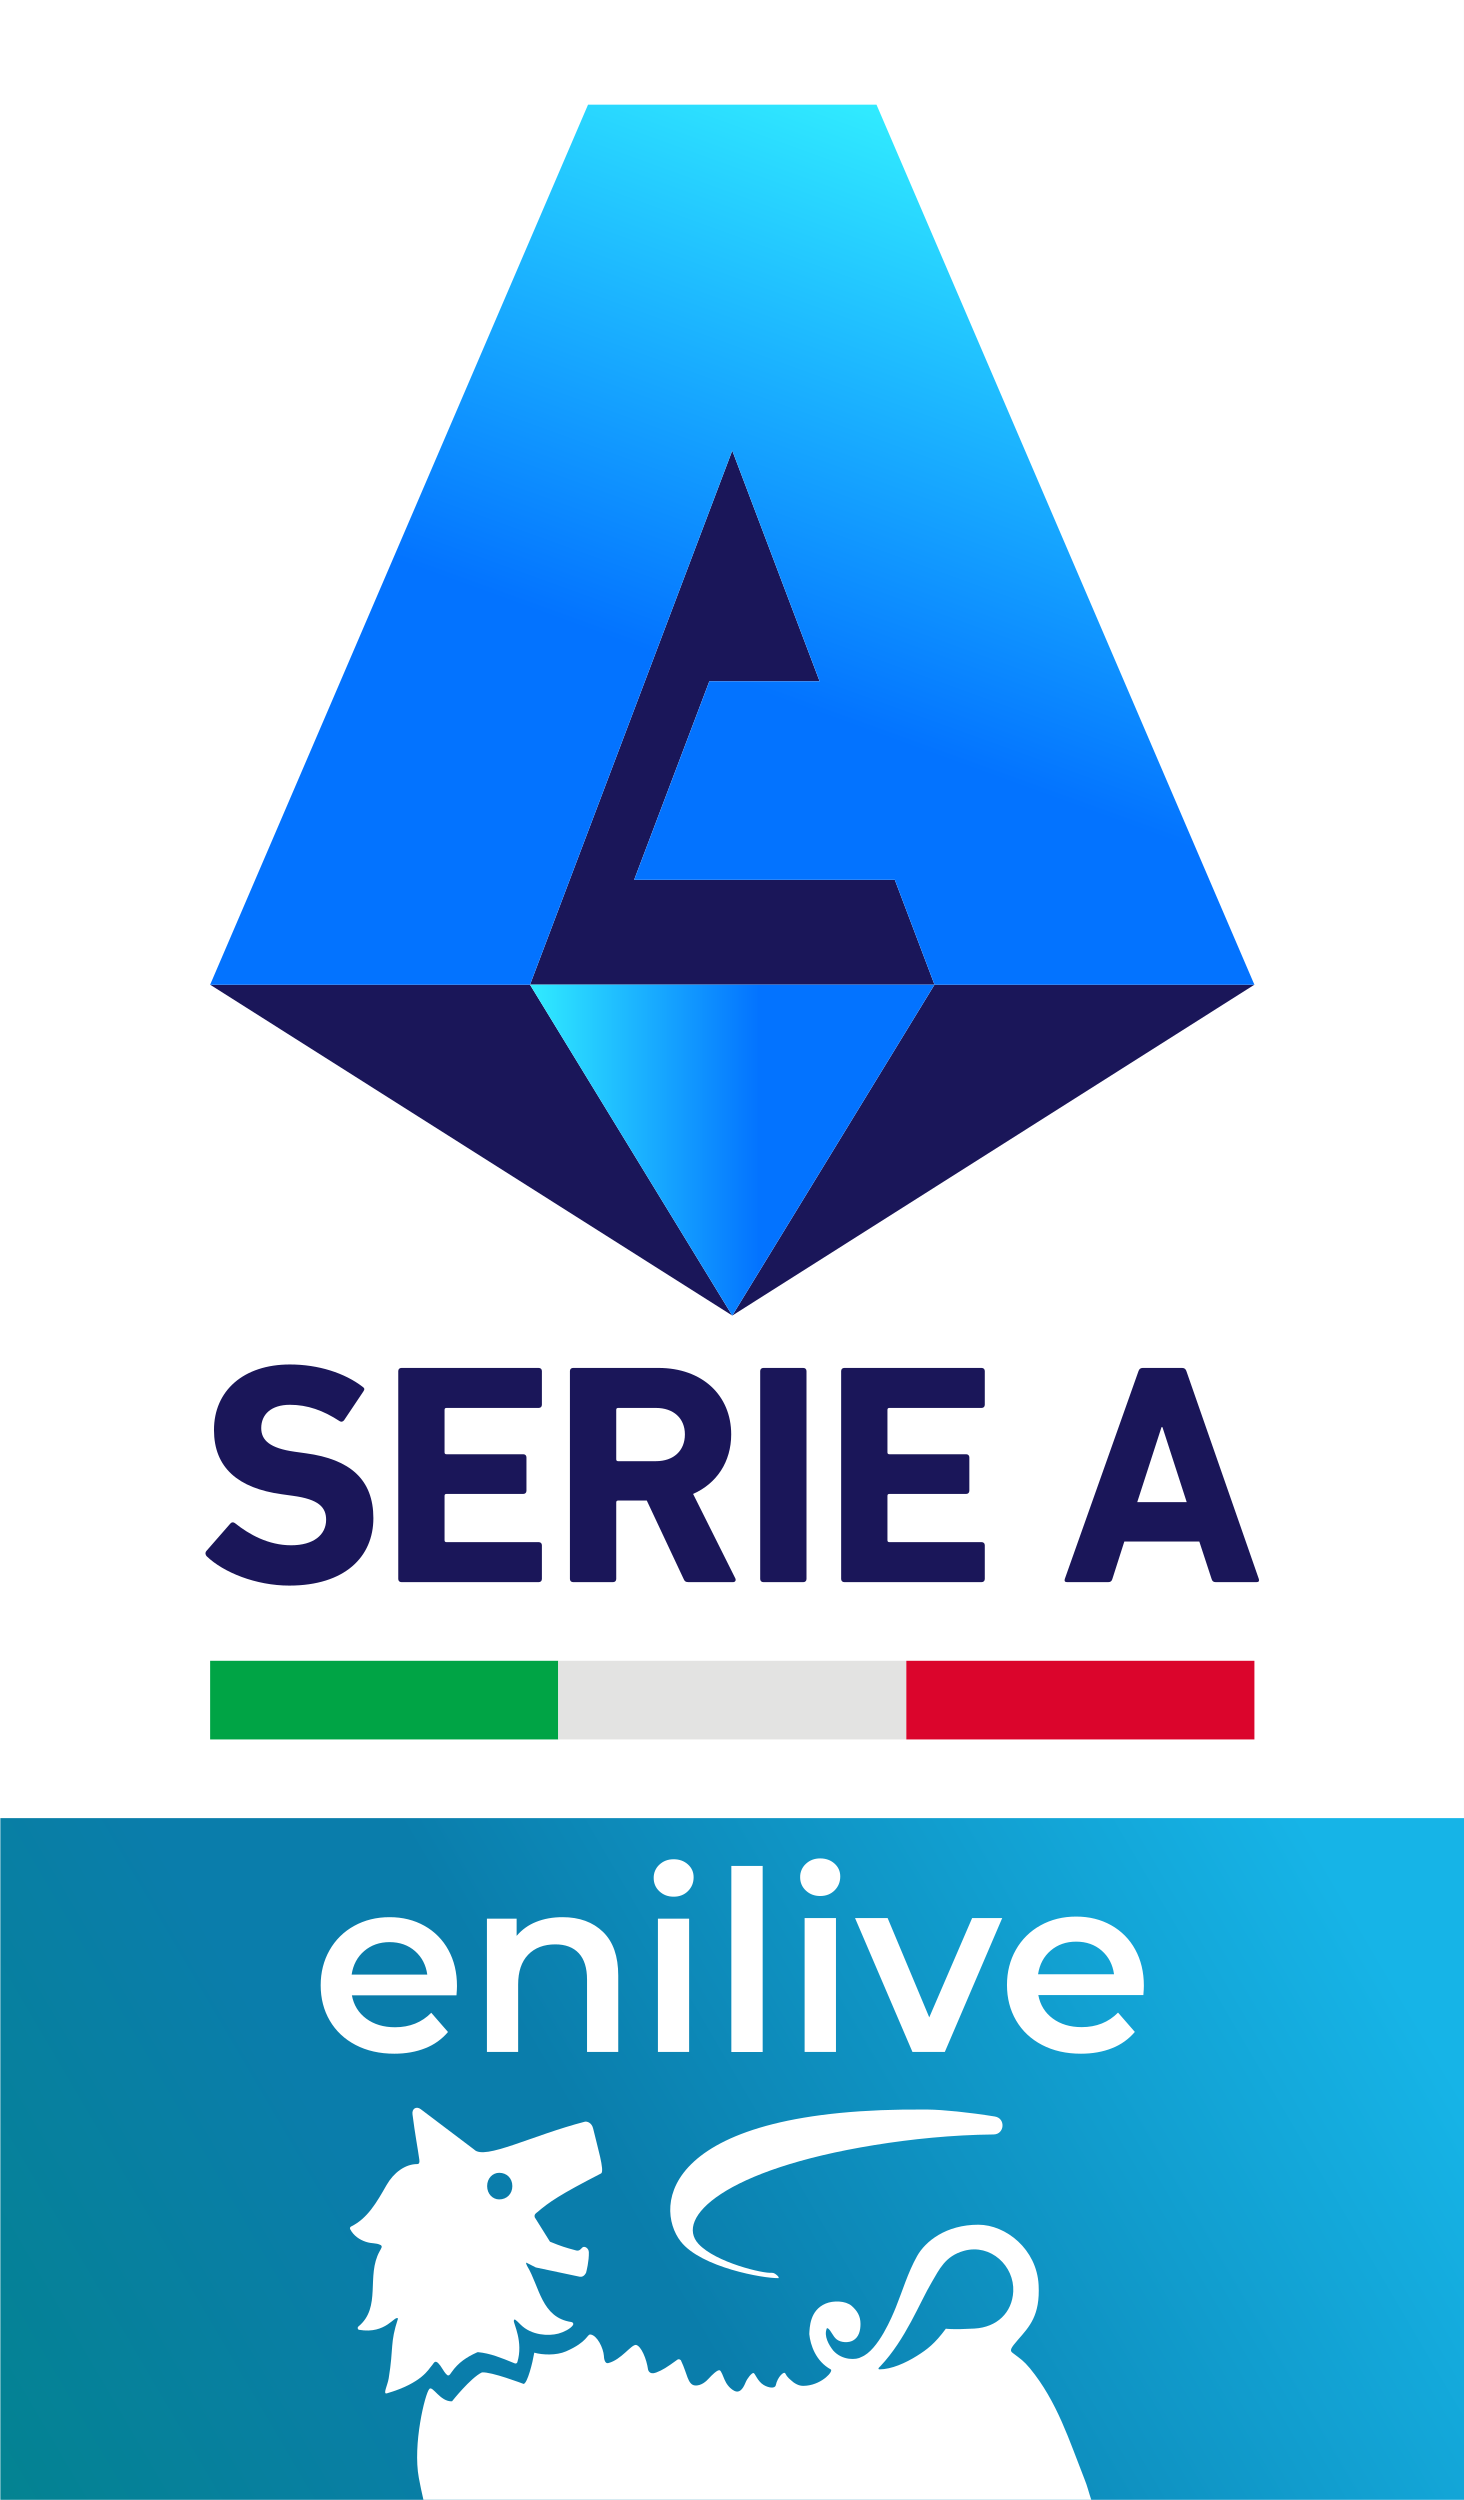
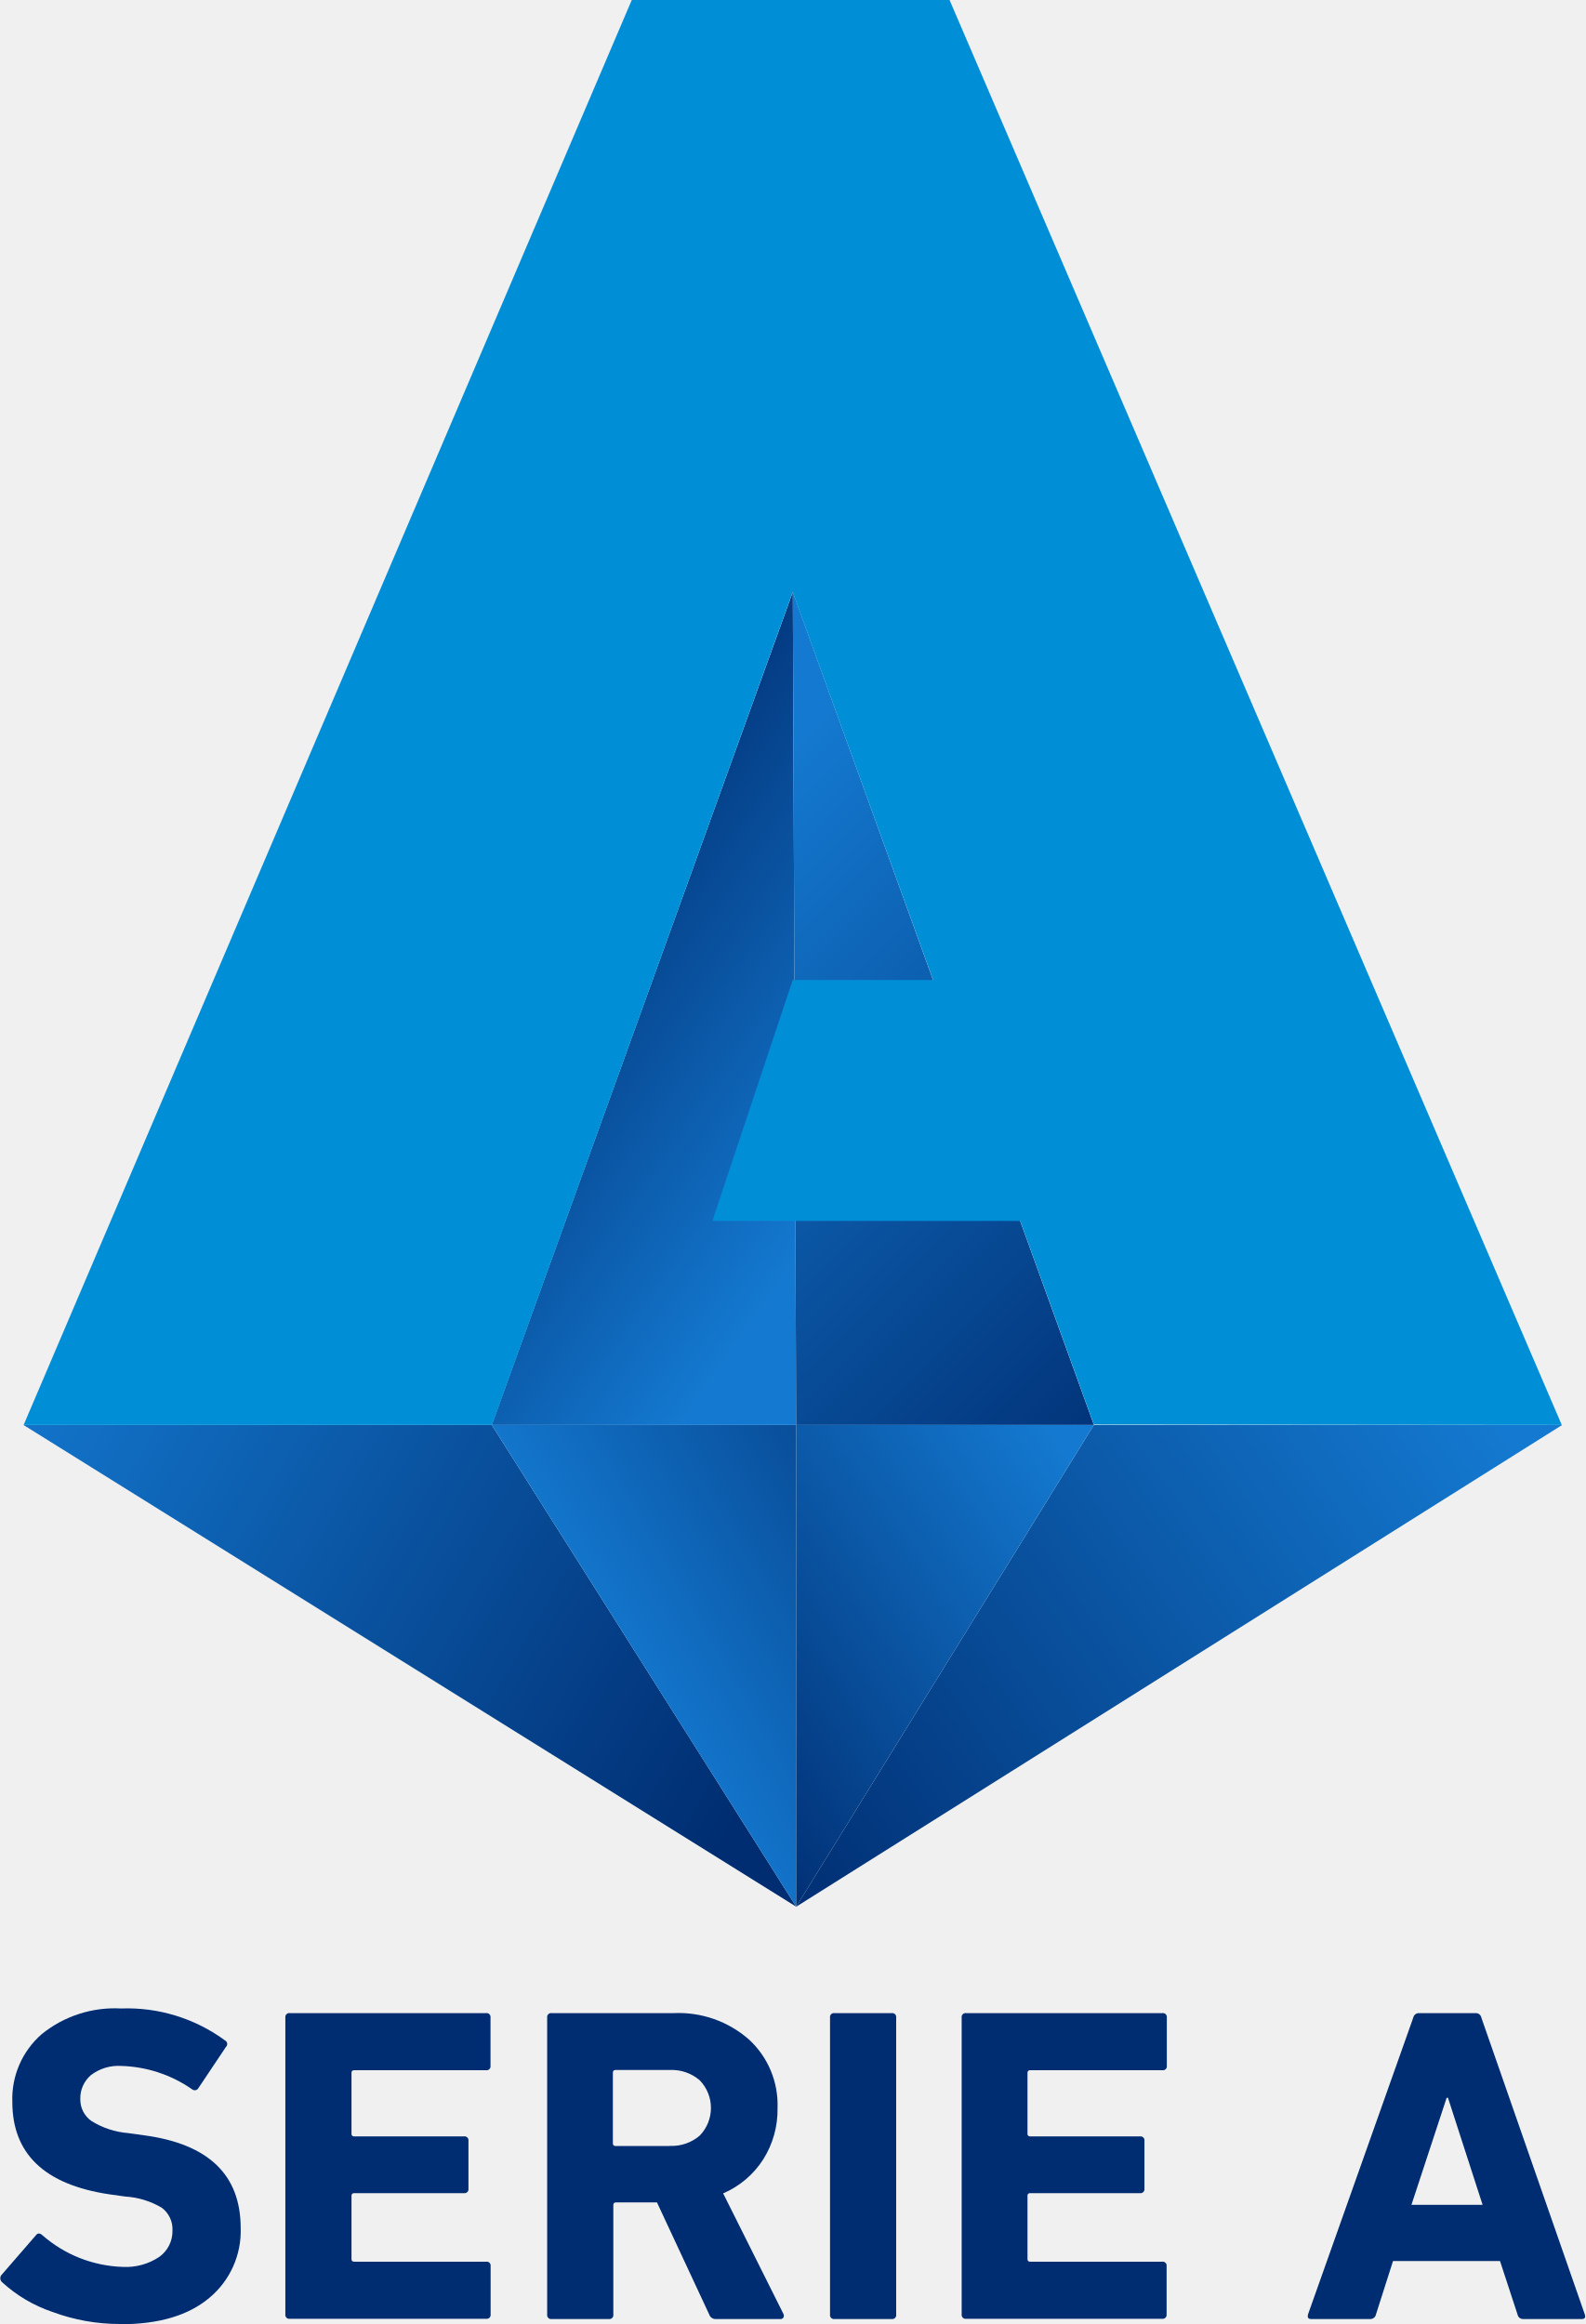
- <svg xmlns="http://www.w3.org/2000/svg" xml:space="preserve" width="240.009" height="409.914" viewBox="0 0 63.502 108.456">
+ <svg xmlns="http://www.w3.org/2000/svg" xmlns:xlink="http://www.w3.org/1999/xlink" viewBox="0 0 140.17 205.5">
  <defs>
-     <clipPath id="h" clipPathUnits="userSpaceOnUse">
-       <path d="M0 2160h3840V0H0Z" />
-     </clipPath>
-     <clipPath id="k" clipPathUnits="userSpaceOnUse">
-       <path d="M0 2160h3840V0H0Z" />
-     </clipPath>
-     <clipPath id="a" clipPathUnits="userSpaceOnUse">
-       <path d="M1194.42 1940.44h55.86v-75.05h-55.86z" />
-     </clipPath>
-     <clipPath id="b" clipPathUnits="userSpaceOnUse">
-       <path d="M1198.08 1936.67h47.54v-66.28h-47.54z" />
-     </clipPath>
-     <clipPath id="c" clipPathUnits="userSpaceOnUse">
-       <path d="M1201.81 1932.01h41.29v-10.09h-41.29z" />
-     </clipPath>
-     <clipPath id="d" clipPathUnits="userSpaceOnUse">
-       <path d="M1201.1 1924.5h41.45v-4.72h-41.45z" />
-     </clipPath>
-     <clipPath id="e" clipPathUnits="userSpaceOnUse">
-       <path d="M1214.75 1882.45h13.82v-5.16h-13.82z" />
-     </clipPath>
-     <clipPath id="f" clipPathUnits="userSpaceOnUse">
-       <path d="M1209.6 1921.31h24.67v-37.99h-24.67z" />
-     </clipPath>
-     <linearGradient id="g" x1="0" x2="1" y1="0" y2="0" gradientTransform="scale(187.6533 -187.6533) rotate(-30 -8.726 -39.948)" gradientUnits="userSpaceOnUse" spreadMethod="pad">
-       <stop offset="0" style="stop-opacity:1;stop-color:#008684" />
-       <stop offset=".036" style="stop-opacity:1;stop-color:#008684" />
-       <stop offset=".405" style="stop-opacity:1;stop-color:#0a7dab" />
-       <stop offset=".47" style="stop-opacity:1;stop-color:#0a7dab" />
-       <stop offset=".515" style="stop-opacity:1;stop-color:#0a7dab" />
-       <stop offset=".916" style="stop-opacity:1;stop-color:#16b4e7" />
-       <stop offset="1" style="stop-opacity:1;stop-color:#16b4e7" />
+     <linearGradient id="a" x1="2314" y1="-2145.55" x2="3070.55" y2="-2582.34" gradientTransform="matrix(0.09, 0, 0, -0.09, -206.59, -79.41)" gradientUnits="userSpaceOnUse">
+       <stop offset="0" stop-color="#147ad1" />
+       <stop offset="1" stop-color="#002d71" />
    </linearGradient>
-     <linearGradient id="i" x1="0" x2="1" y1="0" y2="0" gradientTransform="matrix(39.03276 0 0 -39.03276 3602.812 1974.39)" gradientUnits="userSpaceOnUse" spreadMethod="pad">
-       <stop offset="0" style="stop-opacity:1;stop-color:#31ecff" />
-       <stop offset=".567" style="stop-opacity:1;stop-color:#0373ff" />
-       <stop offset=".812" style="stop-opacity:1;stop-color:#0373ff" />
-       <stop offset="1" style="stop-opacity:1;stop-color:#0373ff" />
-     </linearGradient>
-     <linearGradient id="j" x1="0" x2="1" y1="0" y2="0" gradientTransform="scale(-101.7819 101.7819) rotate(-70 -3.415 35.784)" gradientUnits="userSpaceOnUse" spreadMethod="pad">
-       <stop offset="0" style="stop-opacity:1;stop-color:#31ecff" />
-       <stop offset=".561" style="stop-opacity:1;stop-color:#0373ff" />
-       <stop offset=".803" style="stop-opacity:1;stop-color:#0373ff" />
-       <stop offset="1" style="stop-opacity:1;stop-color:#0373ff" />
-     </linearGradient>
+     <linearGradient id="b" x1="3668.37" y1="-2124.41" x2="2957.64" y2="-2622.07" xlink:href="#a" />
+     <linearGradient id="c" x1="2851.38" y1="-2466.72" x2="3290.12" y2="-2213.42" xlink:href="#a" />
+     <linearGradient id="d" x1="3146.18" y1="-2031.19" x2="2768.36" y2="-1766.63" xlink:href="#a" />
+     <linearGradient id="e" x1="2924.64" y1="-1749.55" x2="3468.92" y2="-2293.83" xlink:href="#a" />
+     <linearGradient id="f" x1="3307.36" y1="-2250.91" x2="2898.31" y2="-2537.34" xlink:href="#a" />
  </defs>
-   <path d="M730.809 911.846H0V2160h730.808z" style="fill:#fff;fill-opacity:1;fill-rule:nonzero;stroke:none;stroke-width:5.174" transform="matrix(.0869 0 0 -.0869 0 187.6895)" />
-   <g style="display:inline">
-     <path d="M3692.949 1844.164h-141.236v65.774h141.236z" style="fill:url(#g);stroke:none" transform="matrix(.44962 0 0 -.44962 -1596.905 937.621)" />
-   </g>
-   <g clip-path="url(#h)" style="display:inline" transform="matrix(.44962 0 0 -.44962 -1596.905 937.621)">
-     <path d="M0 0c-.122.121-.183.334-.031.517l2.31 2.644c.122.152.304.152.456.03 1.368-1.094 3.222-2.127 5.41-2.127 2.158 0 3.374 1.002 3.374 2.462 0 1.215-.729 1.975-3.191 2.309l-1.095.153C3.039 6.565.699 8.54.699 12.187c0 3.8 2.857 6.323 7.325 6.323 2.735 0 5.289-.821 7.021-2.158.182-.122.213-.244.061-.456l-1.854-2.767c-.122-.151-.274-.182-.426-.09-1.58 1.033-3.1 1.58-4.802 1.58-1.824 0-2.766-.942-2.766-2.249 0-1.185.851-1.945 3.221-2.279l1.095-.153c4.255-.577 6.505-2.522 6.505-6.261 0-3.738-2.766-6.503-8.116-6.503C4.741-2.826 1.61-1.55 0 0" style="fill:#1a1659;fill-opacity:1;fill-rule:nonzero;stroke:none" transform="translate(3571.624 1935.2)" />
-     <path d="M0 0c0 .182.122.303.304.303h13.251c.183 0 .305-.121.305-.303v-3.252c0-.183-.122-.304-.305-.304H4.65c-.122 0-.182-.061-.182-.183v-4.103c0-.122.06-.182.182-.182h7.416c.182 0 .304-.122.304-.304v-3.222c0-.182-.122-.304-.304-.304H4.65c-.122 0-.182-.061-.182-.182v-4.286c0-.121.06-.182.182-.182h8.905c.183 0 .305-.122.305-.303v-3.253c0-.182-.122-.304-.305-.304H.304c-.182 0-.304.122-.304.304Z" style="fill:#1a1659;fill-opacity:1;fill-rule:nonzero;stroke:none" transform="translate(3590.103 1953.072)" />
-     <path d="M0 0c0 1.55-1.094 2.553-2.796 2.553h-3.647c-.122 0-.183-.061-.183-.183v-4.772c0-.121.061-.182.183-.182h3.647C-1.094-2.584 0-1.581 0 0m.334-14.254c-.273 0-.365.09-.456.304l-3.556 7.567h-2.765c-.122 0-.183-.06-.183-.182v-7.385c0-.183-.122-.304-.304-.304h-3.86c-.182 0-.304.121-.304.304V6.109c0 .182.122.304.304.304h8.237c4.224 0 7.02-2.644 7.02-6.413 0-2.645-1.398-4.742-3.677-5.745l4.073-8.145c.09-.182 0-.364-.213-.364z" style="fill:#1a1659;fill-opacity:1;fill-rule:nonzero;stroke:none" transform="translate(3617.761 1946.963)" />
-     <path d="M0 0c0 .182.122.303.304.303h3.86c.183 0 .304-.121.304-.303v-20.06c0-.182-.121-.304-.304-.304H.304c-.182 0-.304.122-.304.304Z" style="fill:#1a1659;fill-opacity:1;fill-rule:nonzero;stroke:none" transform="translate(3625.025 1953.072)" />
-     <path d="M0 0c0 .182.121.303.304.303h13.251c.183 0 .305-.121.305-.303v-3.252c0-.183-.122-.304-.305-.304H4.65c-.121 0-.182-.061-.182-.183v-4.103c0-.122.061-.182.182-.182h7.416c.182 0 .304-.122.304-.304v-3.222c0-.182-.122-.304-.304-.304H4.65c-.121 0-.182-.061-.182-.182v-4.286c0-.121.061-.182.182-.182h8.905c.183 0 .305-.122.305-.303v-3.253c0-.182-.122-.304-.305-.304H.304c-.183 0-.304.122-.304.304Z" style="fill:#1a1659;fill-opacity:1;fill-rule:nonzero;stroke:none" transform="translate(3632.836 1953.072)" />
-     <path d="m0 0-2.34 7.234h-.091L-4.772 0Zm-4.65 12.644c.061.181.182.303.395.303h3.83c.213 0 .334-.122.394-.303l6.99-20.06c.062-.183 0-.304-.212-.304H2.796c-.213 0-.334.091-.394.304L1.216-3.8h-7.234l-1.155-3.616c-.061-.213-.182-.304-.395-.304h-3.982c-.213 0-.273.121-.213.304z" style="fill:#1a1659;fill-opacity:1;fill-rule:nonzero;stroke:none" transform="translate(3666.178 1940.428)" />
-     <path d="M3571.952 1925.119h33.586v-7.589h-33.586z" style="fill:#00a445;fill-opacity:1;fill-rule:nonzero;stroke:none" />
-     <path d="M3605.539 1925.119h33.586v-7.589h-33.586z" style="fill:#e3e3e2;fill-opacity:1;fill-rule:nonzero;stroke:none" />
-     <path d="M3639.125 1925.119h33.586v-7.589h-33.586z" style="fill:#db052c;fill-opacity:1;fill-rule:nonzero;stroke:none" />
-     <path d="M0 0c-.129.935-.524 1.693-1.185 2.274-.662.581-1.484.871-2.468.871-.968 0-1.786-.286-2.455-.859C-6.777 1.714-7.185.951-7.33 0Zm2.83-2.008H-7.306c.178-.951.641-1.705 1.391-2.261.75-.557 1.682-.835 2.794-.835 1.419 0 2.589.468 3.508 1.403l1.621-1.863A5.465 5.465 0 0 0-.193-7.136c-.888-.355-1.887-.532-3-.532-1.42 0-2.67.281-3.75.846s-1.915 1.351-2.504 2.359c-.588 1.008-.882 2.149-.882 3.423 0 1.258.286 2.391.858 3.399a6.097 6.097 0 0 0 2.383 2.358c1.016.565 2.161.847 3.435.847 1.258 0 2.383-.278 3.375-.835a5.902 5.902 0 0 0 2.322-2.346c.557-1.008.835-2.174.835-3.496 0-.209-.016-.508-.049-.895m-45.32 9.49c.561 0 1.023.181 1.385.542.361.361.541.807.541 1.337 0 .497-.185.911-.554 1.24-.369.329-.827.494-1.372.494-.547 0-1.004-.173-1.374-.518a1.692 1.692 0 0 1-.553-1.288c0-.515.184-.944.553-1.289.37-.346.827-.518 1.374-.518M-57.496-.996c0 1.252.321 2.212.964 2.878.641.666 1.517 1 2.625 1 .979 0 1.734-.286 2.264-.855.53-.571.795-1.418.795-2.541v-6.985h3.011v7.37c0 1.863-.49 3.267-1.47 4.215-.979.947-2.28 1.421-3.902 1.421-.947 0-1.798-.153-2.553-.458a4.716 4.716 0 0 1-1.879-1.348v1.662h-2.866V-7.499h3.011zm-16.065.963h7.298c-.129.931-.522 1.686-1.18 2.264-.659.578-1.478.868-2.457.868-.964 0-1.779-.286-2.445-.856-.666-.57-1.072-1.328-1.216-2.276m.385-6.792c-1.076.562-1.907 1.345-2.493 2.348-.586 1.004-.879 2.14-.879 3.409 0 1.252.285 2.38.855 3.384a6.067 6.067 0 0 0 2.373 2.348c1.011.562 2.151.843 3.42.843 1.252 0 2.372-.277 3.36-.831a5.885 5.885 0 0 0 2.312-2.336c.554-1.004.831-2.164.831-3.481 0-.209-.016-.505-.048-.891h-10.092c.176-.948.638-1.698 1.385-2.252.746-.554 1.674-.831 2.782-.831 1.412 0 2.577.466 3.492 1.397l1.614-1.855a5.44 5.44 0 0 0-2.192-1.565c-.883-.353-1.878-.53-2.986-.53-1.414 0-2.658.281-3.734.843m29.168-.674h3.01V5.363h-3.01zm10.107 17.949h-3.024V-7.5h3.024zm5.55-2.903c.564 0 1.028.182 1.391.545.363.363.544.81.544 1.343 0 .499-.185.914-.556 1.245-.371.33-.831.496-1.379.496s-1.008-.173-1.379-.52a1.699 1.699 0 0 1-.556-1.294c0-.516.185-.948.556-1.294.371-.347.831-.521 1.379-.521m12.023-15.046 5.539 12.918h-2.903l-4.136-9.58-4.016 9.58h-3.145l5.54-12.918zm-10.502 0h-3.024V5.419h3.024z" style="fill:#fff;fill-opacity:1;fill-rule:nonzero;stroke:none" transform="translate(3659.166 1894.875)" />
-     <path d="m0 0 19.514 51.531L27.94 29.28H17.302l-7.255-19.16h25.149L39.028 0Z" style="fill:#1a1659;fill-opacity:1;fill-rule:nonzero;stroke:none" transform="translate(3602.817 1990.353)" />
-     <path d="m0 0 50.379 31.925H19.514ZM0 0l-50.379 31.925h30.865z" style="fill:#1a1659;fill-opacity:1;fill-rule:nonzero;stroke:none" transform="translate(3622.331 1958.428)" />
-   </g>
-   <g style="display:inline">
-     <path d="m3602.812 1990.353 19.519-31.926 19.514 31.926z" style="fill:url(#i);stroke:none" transform="matrix(.44962 0 0 -.44962 -1596.905 937.621)" />
-   </g>
-   <g style="display:inline">
-     <path d="m3608.416 2075.266-36.464-84.914h30.865l19.514 51.532 8.426-22.251h-10.637l-7.256-19.161h25.149l3.832-10.12h30.865l-36.464 84.914z" style="fill:url(#j);stroke:none" transform="matrix(.44962 0 0 -.44962 -1596.905 937.621)" />
-   </g>
-   <g clip-path="url(#k)" style="display:inline" transform="matrix(.44962 0 0 -.44962 -1596.905 937.621)">
-     <path d="M0 0c-.637 0-1.164.537-1.164 1.287 0 .747.527 1.281 1.164 1.281.738 0 1.268-.534 1.268-1.281C1.268.537.738 0 0 0m8.256 7.497c-5.11-1.323-9.65-3.725-10.668-2.69-.015.015 0 0-.017.013l-5.14 3.886c-.426.322-.866.047-.798-.487.254-2.002.49-3.164.66-4.381.039-.279-.013-.428-.21-.428-1.163 0-2.274-.835-2.956-2.032-.96-1.685-1.837-3.217-3.419-3.993-.092-.046-.138-.159-.09-.251.334-.648.919-1.023 1.503-1.22.649-.218.952-.073 1.442-.317a.188.188 0 0 0 .094-.217c-.036-.127-.115-.228-.192-.381-1.323-2.379.204-5.405-2.054-7.264-.112-.092-.074-.291.068-.316 2.629-.451 3.438 1.447 3.758 1.09-.789-2.395-.404-2.726-.9-5.78-.111-.68-.599-1.565-.167-1.439 3.416.998 4.038 2.376 4.283 2.623.282.284.35.936 1.117-.334.167-.276.415-.618.539-.556.092-.015.233.215.287.293.662.958 1.489 1.479 2.424 1.905.045.021.089.047.138.042 1.18-.116 2.178-.521 3.544-1.083.098-.04.216.007.247.11.597 1.963-.373 3.735-.338 3.992.034.257.162.129.648-.357 1.049-1.05 2.684-1.124 3.645-.874.516.135 1.196.477 1.416.825.078.122-.001.272-.143.292-2.914.419-3.068 3.404-4.282 5.41-.067.112-.129.292-.082.325l.92-.467a493.42 493.42 0 0 1 4.25-.898c.407-.064.601.396.601.396.032.122.291 1.109.266 1.98-.011.394-.442.637-.637.438-.077-.079-.151-.162-.231-.221a.422.422 0 0 0-.358-.055c-1.044.282-1.398.384-2.525.846L3.434-1.734c-.098.298.144.418.237.498 1.15.983 2.162 1.688 6.157 3.742.38.196-.379 2.681-.761 4.323-.127.572-.595.724-.811.668" style="fill:#fff;fill-opacity:1;fill-rule:nonzero;stroke:none" transform="translate(3599.843 1873.148)" />
-     <path d="M0 0c-2.492.406-5.054.657-6.454.672-25.747.273-26.482-9.375-23.862-12.729 1.962-2.512 8.02-3.578 9.455-3.537 0 0 .019.112-.107.223-.203.181-.332.296-.578.294-.742-.102-5.393.982-7.056 2.788-2.288 2.483 2.419 7.181 16.994 9.538 3.501.566 7.433.978 11.481 1.02C.94-1.72 1.053-.172 0 0" style="fill:#fff;fill-opacity:1;fill-rule:nonzero;stroke:none" transform="translate(3647.673 1881.147)" />
-     <path d="M0 0c-2.163-.122-2.755-.011-2.755-.011C-3.828-1.469-4.56-2.014-5.54-2.63c-1.099-.691-2.471-1.307-3.627-1.307-.131.005-.103.111-.03.184.081.085.136.135.136.135 2.425 2.571 3.774 6.122 4.946 8.093.716 1.204 1.274 2.516 3.105 3.026 2.581.718 4.885-1.473 4.757-3.931C3.641 1.541 2.185.124 0 0m5.354-3.833c-.631.748-.843.859-1.687 1.502-.274.212-.177.437.528 1.243 1.12 1.283 2.15 2.352 2 5.286C6.018 7.656 3.036 10.02.378 10.02c-3.133 0-5.118-1.611-5.91-3.029-.904-1.618-1.41-3.37-2.054-4.955-.318-.781-1.691-4.15-3.334-4.783-.442-.288-1.836-.355-2.706.63-.418.533-.927 1.397-.613 2.144h.096c.32-.215.478-.785.864-1.079.425-.322 1.152-.331 1.567-.099.57.319.72.957.72 1.6 0 .782-.326 1.273-.858 1.745-.593.506-1.783.522-2.506.216-1.531-.65-1.541-2.302-1.576-2.939.102-1.075.642-2.633 2.066-3.408.292-.159-.766-1.398-2.318-1.572-.483-.059-.8-.001-1.256.308-.375.318-.626.495-.808.87-.122.252-.745-.326-.919-1.137-.072-.335-.668-.273-1.168.025-.594.354-.822 1.128-.981 1.156-.158.027-.593-.489-.77-.927-.277-.685-.619-1.027-1.078-.797a1.756 1.756 0 0 0-.393.279 2.224 2.224 0 0 0-.253.283c-.044.061-.089.122-.127.186l-.016.027c-.229.4-.336.818-.492 1.06-.038.073-.074.123-.112.135-.188.152-.844-.519-1.051-.752-.259-.292-.765-.755-1.364-.695-.695.07-.747 1.179-1.316 2.346-.027.152-.241.235-.366.144-1.075-.779-1.429-1-2.051-1.243-.699-.273-.788.304-.788.304-.133.974-.653 2.265-1.164 2.361-.484.017-1.415-1.431-2.662-1.752-.423-.11-.429.68-.43.688-.056.776-.662 1.999-1.299 2.068-.338.037-.246-.705-2.358-1.628-.931-.407-2.274-.35-3.061-.125-.167-.998-.662-2.948-1.027-3.017 0 0-3.187 1.216-4.032 1.109-1.09-.525-2.878-2.786-2.878-2.786-1.146-.058-1.865 1.542-2.188 1.195-.414-.443-1.616-5.367-1.014-8.586.139-.742.287-1.442.443-2.113h64.438c-.223.64-.379 1.335-.64 1.959-1.482 3.751-2.64 7.517-5.281 10.731" style="fill:#fff;fill-opacity:1;fill-rule:nonzero;stroke:none" transform="translate(3645.695 1860.687)" />
-   </g>
+   <polygon points="2.07 126 70.4 168.6 43.48 126 2.07 126" style="fill:url(#a)" />
+   <polygon points="96.72 126 70.4 168.6 138.13 126 96.72 126" style="fill:url(#b)" />
+   <polygon points="43.48 126 70.4 168.6 70.4 126 43.48 126" style="fill:url(#c)" />
+   <polygon points="70.1 52.35 43.48 126 70.4 126 70.1 52.35" style="fill:url(#d)" />
+   <polygon points="70.1 52.35 70.4 126 96.72 126 70.1 52.35" style="fill:url(#e)" />
+   <polygon points="70.4 126 70.4 168.6 96.72 126 70.4 126" style="fill:url(#f)" />
+   <path d="M580,535.25h0l-54.13-126h-28.1L444,535.25h41.41L512,461.6l12.42,34.31H512l-7.1,21.3h27.22l6.51,18Z" transform="translate(-441.91 -409.25)" style="fill:#008fd7" />
+   <path d="M452.5,614.75a17.05,17.05,0,0,1-5.93-1.06,12.48,12.48,0,0,1-4.49-2.65.46.46,0,0,1,0-.67l3-3.46c.16-.21.35-.22.59,0a11.31,11.31,0,0,0,7.08,2.79,5.31,5.31,0,0,0,3.24-.88,2.79,2.79,0,0,0,1.17-2.34,2.37,2.37,0,0,0-.93-2,7.14,7.14,0,0,0-3.24-1l-1.43-.2Q443,602,443,595.11a7.58,7.58,0,0,1,2.61-6,10.25,10.25,0,0,1,7-2.26,14.61,14.61,0,0,1,9.19,2.82.36.36,0,0,1,.08.59l-2.42,3.62a.37.37,0,0,1-.56.12,11.53,11.53,0,0,0-6.28-2.07,4,4,0,0,0-2.68.82,2.69,2.69,0,0,0-.93,2.13,2.31,2.31,0,0,0,1,1.93,7.25,7.25,0,0,0,3.24,1.06l1.43.2q8.51,1.15,8.51,8.19a7.68,7.68,0,0,1-2.76,6.17c-1.85,1.56-4.46,2.34-7.86,2.34Z" transform="translate(-441.91 -409.25)" style="fill:#002d71" />
+   <path d="M467.14,613.91V587.66a.35.35,0,0,1,.4-.4h17.34a.35.35,0,0,1,.4.4v4.25a.35.35,0,0,1-.4.4H473.23a.21.21,0,0,0-.24.24v5.37a.21.21,0,0,0,.24.24h9.7a.35.35,0,0,1,.4.4v4.22a.35.35,0,0,1-.4.4h-9.7a.21.21,0,0,0-.24.24V609a.21.21,0,0,0,.24.24h11.66a.35.35,0,0,1,.4.4v4.25a.35.35,0,0,1-.4.4H467.54a.35.35,0,0,1-.4-.4Z" transform="translate(-441.91 -409.25)" style="fill:#002d71" />
+   <path d="M510.86,614.31h-5.65a.58.58,0,0,1-.59-.4L500,604h-3.62a.21.21,0,0,0-.24.24v9.67a.35.35,0,0,1-.4.4h-5.05a.35.35,0,0,1-.4-.4V587.66a.35.35,0,0,1,.4-.4h10.78a9.44,9.44,0,0,1,6.66,2.33,7.85,7.85,0,0,1,2.53,6.06,8.21,8.21,0,0,1-1.27,4.55,7.89,7.89,0,0,1-3.54,3l5.33,10.66a.35.35,0,0,1,0,.32A.31.31,0,0,1,510.86,614.31ZM501.12,599a3.78,3.78,0,0,0,2.66-.91,3.51,3.51,0,0,0,0-4.89,3.79,3.79,0,0,0-2.66-.91h-4.78a.21.21,0,0,0-.24.24v6.24a.21.21,0,0,0,.24.24h4.78Z" transform="translate(-441.91 -409.25)" style="fill:#002d71" />
+   <path d="M515.3,613.91V587.66a.35.35,0,0,1,.4-.4h5.05a.35.35,0,0,1,.4.4v26.25a.35.35,0,0,1-.4.4H515.7A.35.35,0,0,1,515.3,613.91Z" transform="translate(-441.91 -409.25)" style="fill:#002d71" />
+   <path d="M526.94,613.91V587.66a.35.35,0,0,1,.4-.4h17.34a.35.35,0,0,1,.4.4v4.25a.35.35,0,0,1-.4.4H533a.21.21,0,0,0-.24.24v5.37a.21.21,0,0,0,.24.24h9.7a.35.35,0,0,1,.4.4v4.22a.35.35,0,0,1-.4.4H533a.21.21,0,0,0-.24.24V609a.21.21,0,0,0,.24.24h11.66a.35.35,0,0,1,.4.4v4.25a.35.35,0,0,1-.4.4H527.34a.35.35,0,0,1-.4-.4Z" transform="translate(-441.91 -409.25)" style="fill:#002d71" />
+   <path d="M557.56,613.91l9.31-26.25a.5.5,0,0,1,.51-.4h5a.49.49,0,0,1,.51.4l9.15,26.25c.08.27,0,.4-.27.4h-5.17a.49.49,0,0,1-.51-.4l-1.55-4.73h-9.46l-1.51,4.73a.5.5,0,0,1-.51.4h-5.21c-.27,0-.36-.13-.28-.4Zm9.15-9.7H573l-3.06-9.46h-.12Z" transform="translate(-441.91 -409.25)" style="fill:#002d71" />
</svg>
